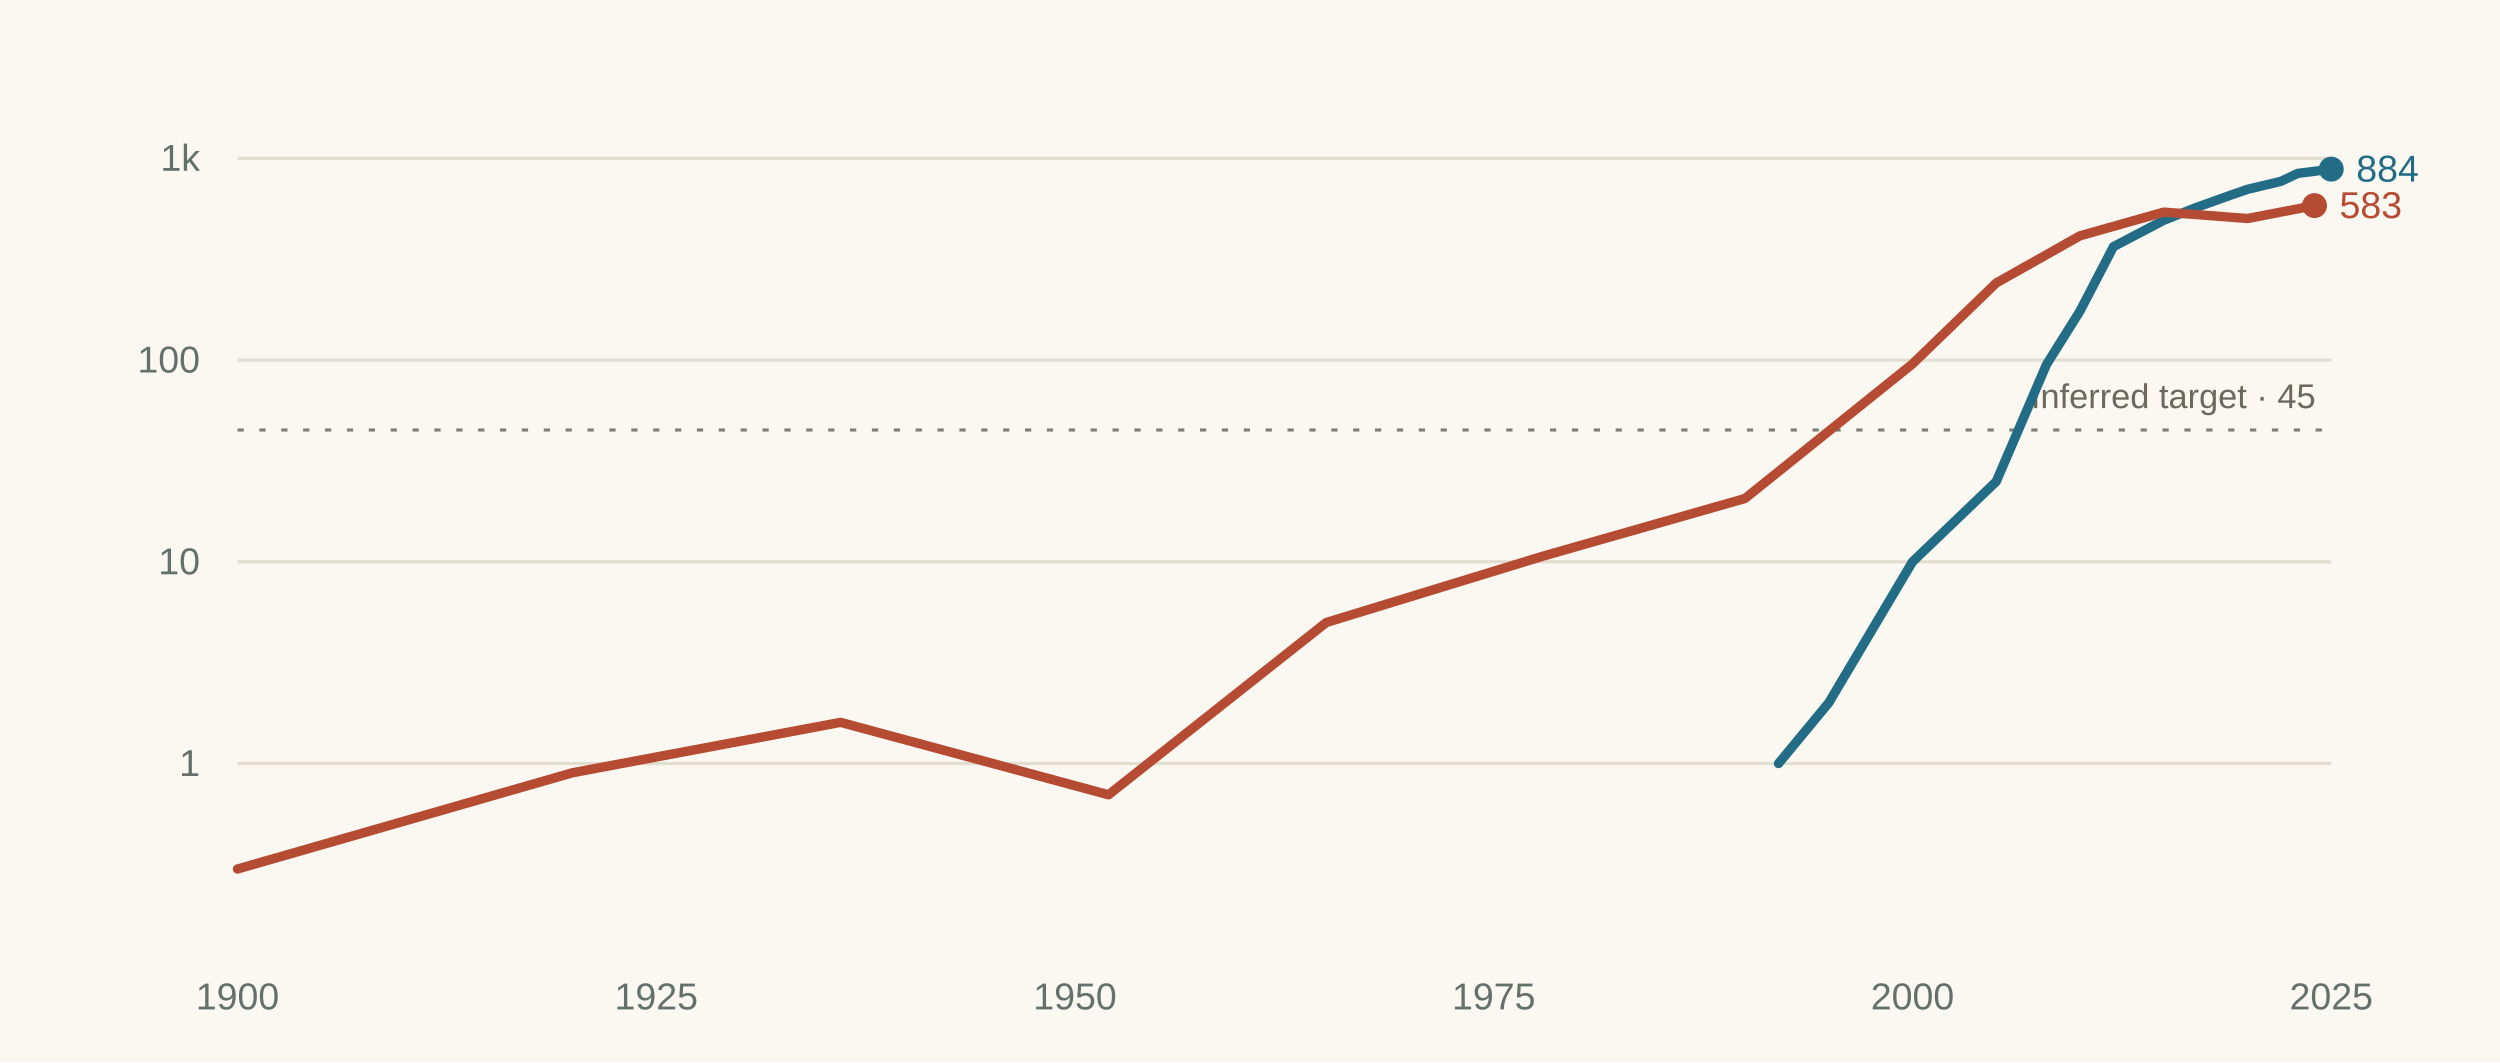
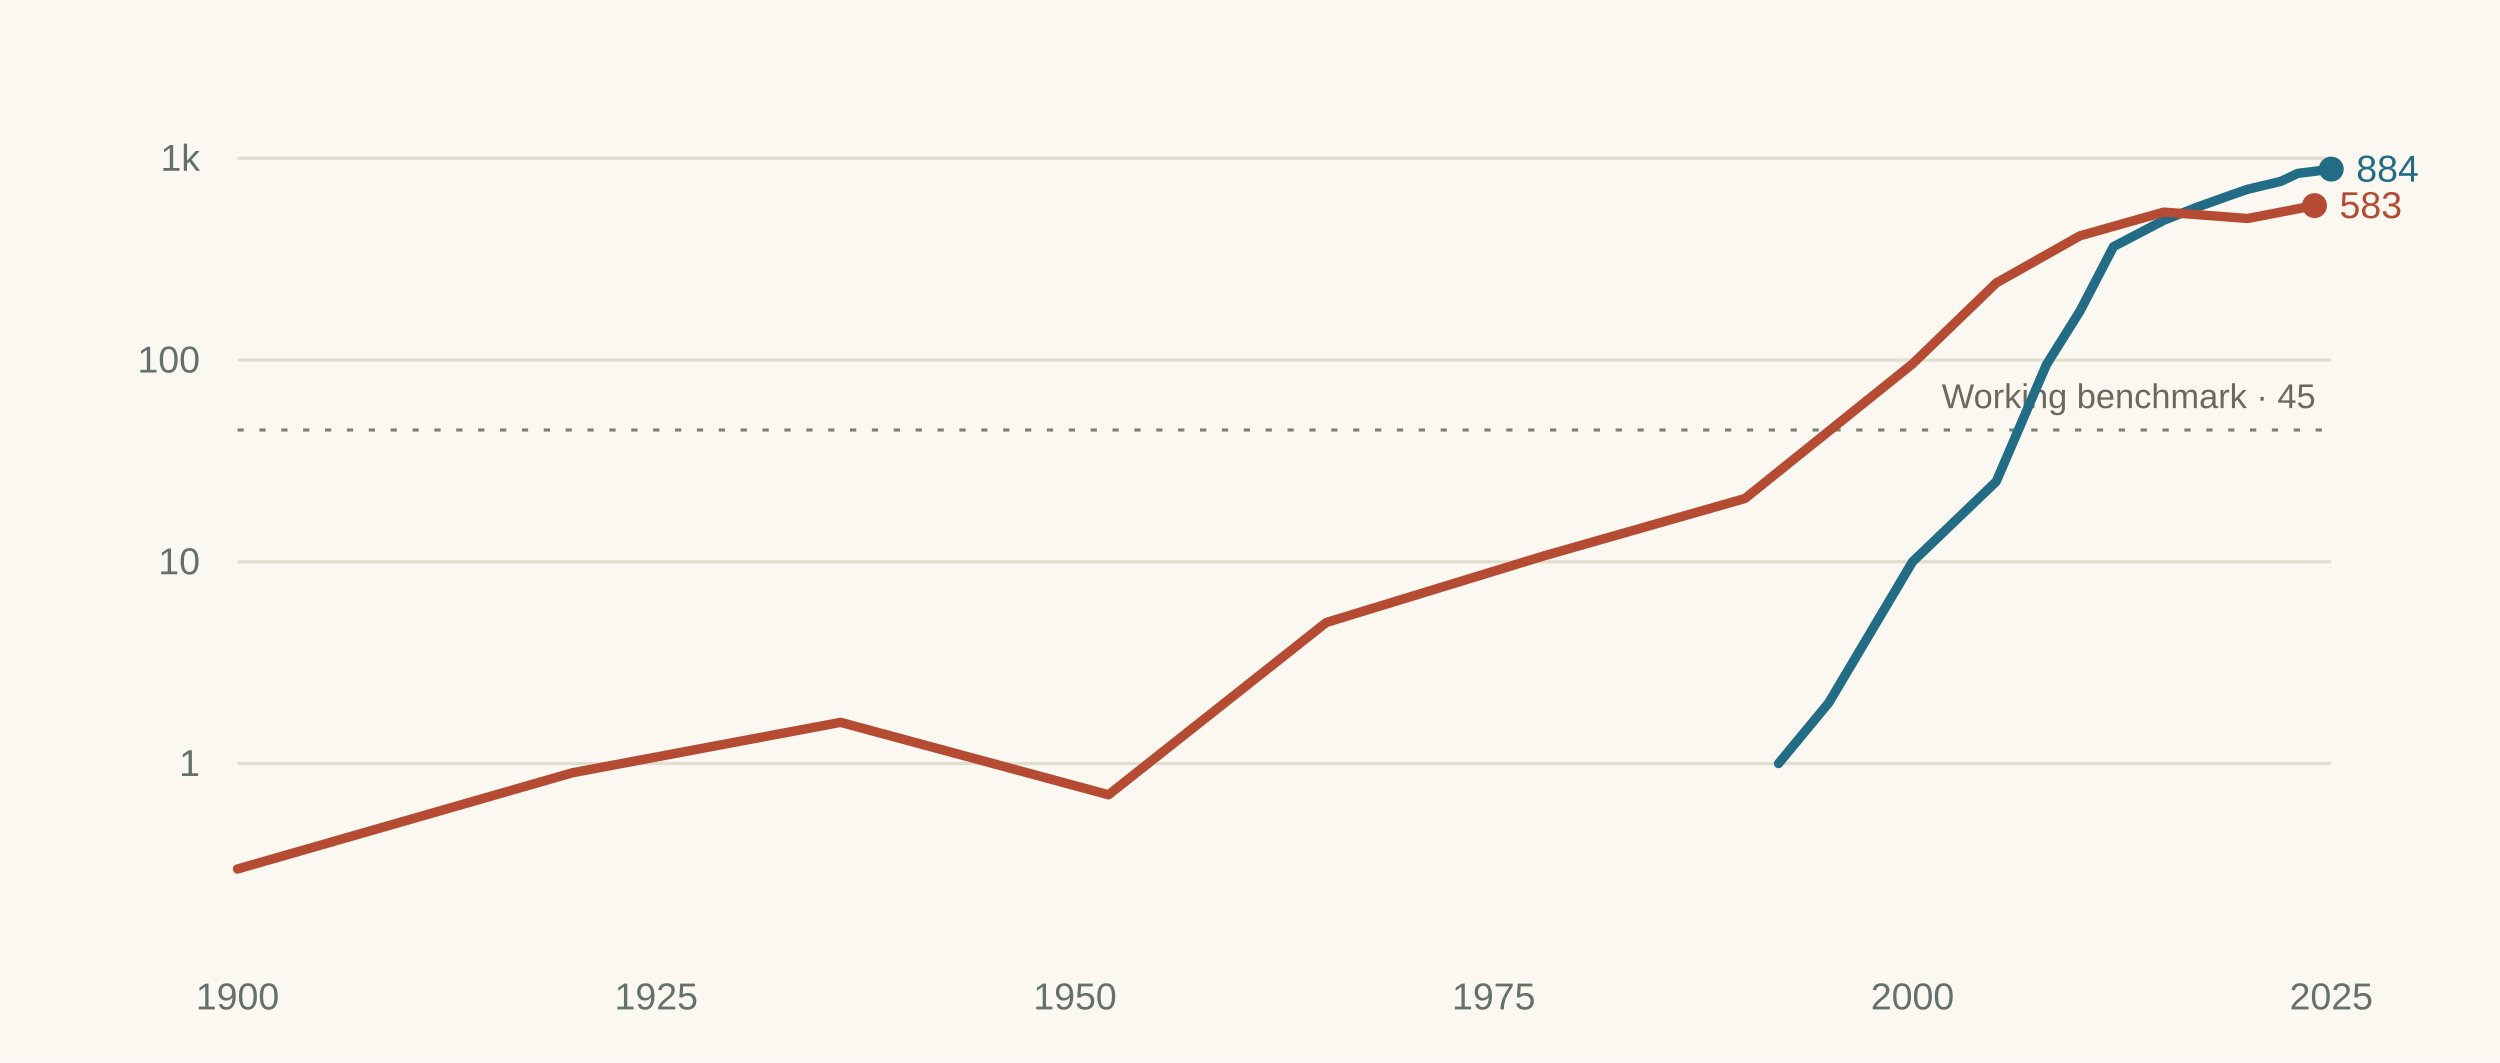
<svg xmlns="http://www.w3.org/2000/svg" viewBox="0 0 800 340" role="img" aria-labelledby="title">
  <rect width="800" height="340" fill="#faf8f1" />
  <path d="M76 244.33H746" stroke="#e1ddcf" fill="none" />
  <text x="64.00" y="248.33" text-anchor="end" fill="#64716b" font-size="12" font-family="Arial,sans-serif">1</text>
  <path d="M76 179.77H746" stroke="#e1ddcf" fill="none" />
  <text x="64.00" y="183.77" text-anchor="end" fill="#64716b" font-size="12" font-family="Arial,sans-serif">10</text>
  <path d="M76 115.22H746" stroke="#e1ddcf" fill="none" />
  <text x="64.00" y="119.22" text-anchor="end" fill="#64716b" font-size="12" font-family="Arial,sans-serif">100</text>
  <path d="M76 50.66H746" stroke="#e1ddcf" fill="none" />
  <text x="64.00" y="54.66" text-anchor="end" fill="#64716b" font-size="12" font-family="Arial,sans-serif">1k</text>
  <text x="76.00" y="323.00" text-anchor="middle" fill="#64716b" font-size="12" font-family="Arial,sans-serif">1900</text>
  <text x="210.00" y="323.00" text-anchor="middle" fill="#64716b" font-size="12" font-family="Arial,sans-serif">1925</text>
  <text x="344.00" y="323.00" text-anchor="middle" fill="#64716b" font-size="12" font-family="Arial,sans-serif">1950</text>
  <text x="478.00" y="323.00" text-anchor="middle" fill="#64716b" font-size="12" font-family="Arial,sans-serif">1975</text>
  <text x="612.00" y="323.00" text-anchor="middle" fill="#64716b" font-size="12" font-family="Arial,sans-serif">2000</text>
  <text x="746.00" y="323.00" text-anchor="middle" fill="#64716b" font-size="12" font-family="Arial,sans-serif">2025</text>
  <path d="M76 137.60H746" stroke="#7e8075" stroke-dasharray="2 5" fill="none" />
-   <text x="741.00" y="130.60" text-anchor="end" fill="#6c685d" font-size="11" font-family="Arial,sans-serif">Inferred target · 45</text>
+   <text x="741.00" y="130.60" text-anchor="end" fill="#6c685d" font-size="11" font-family="Arial,sans-serif">Working benchmark · 45</text>
  <path d="M569.12,244.33 L585.20,224.89 L612.00,179.77 L638.80,154.08 L654.88,116.65 L665.60,99.53 L676.32,78.92 L692.40,70.49 L703.12,66.27 L713.84,62.44 L719.20,60.58 L729.92,58.02 L735.28,55.48 L740.64,54.82 L746.00,54.12" fill="none" stroke="#236c85" stroke-width="3" stroke-linecap="round" stroke-linejoin="round" />
  <circle cx="746.00" cy="54.12" r="4" fill="#236c85" />
  <text x="754.00" y="58.12" text-anchor="start" fill="#236c85" font-size="12" font-family="Arial,sans-serif">884</text>
  <path d="M76.00,278.08 L183.20,247.28 L268.96,231.15 L354.72,254.33 L424.40,199.20 L494.08,177.87 L558.40,159.51 L612.00,116.45 L638.80,90.55 L665.60,75.45 L692.40,67.88 L719.20,69.92 L740.64,65.79" fill="none" stroke="#b64b33" stroke-width="3" stroke-linecap="round" stroke-linejoin="round" />
  <circle cx="740.64" cy="65.79" r="4" fill="#b64b33" />
  <text x="748.64" y="69.79" text-anchor="start" fill="#b64b33" font-size="12" font-family="Arial,sans-serif">583</text>
</svg>
